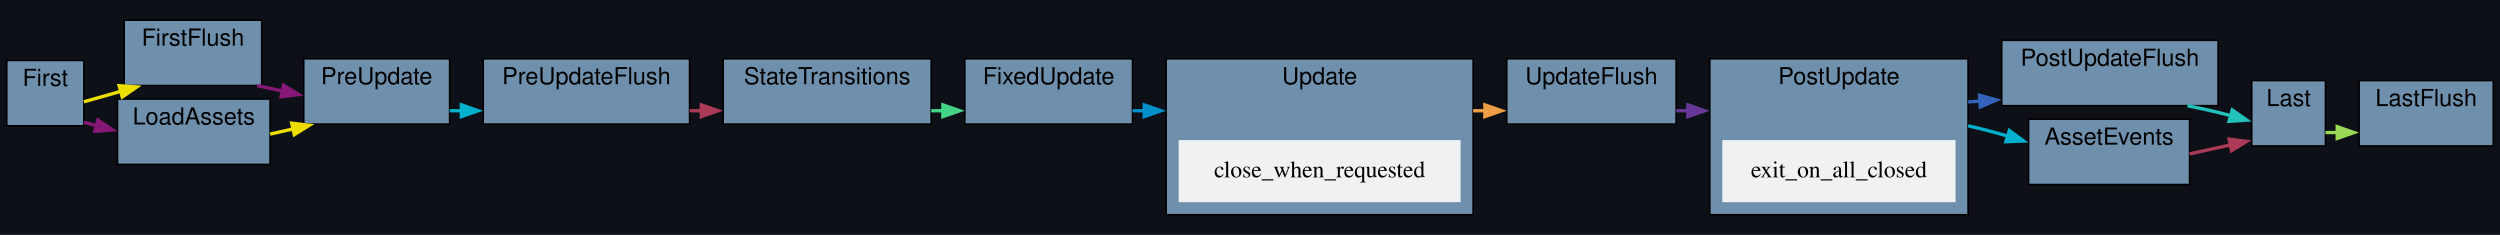
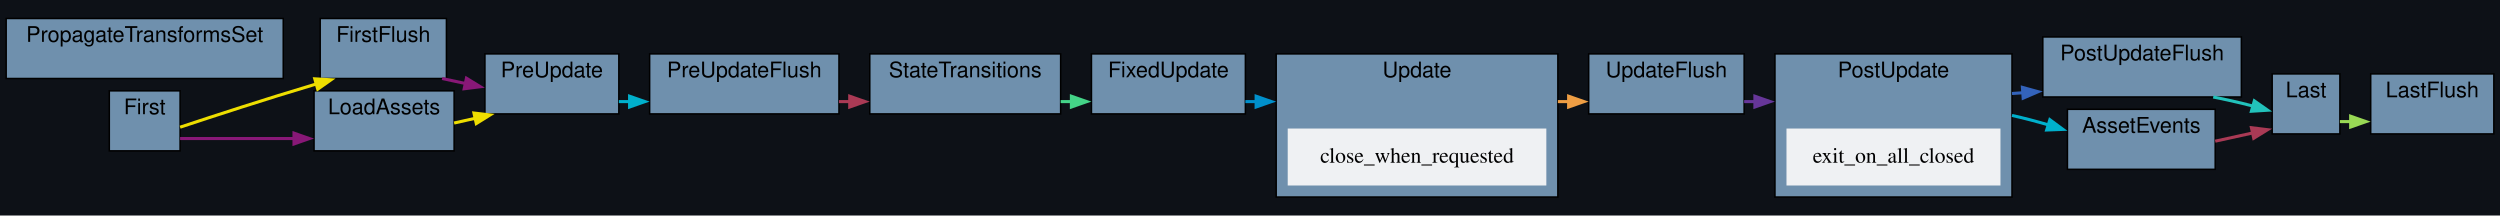
- <svg xmlns="http://www.w3.org/2000/svg" xmlns:xlink="http://www.w3.org/1999/xlink" width="1490pt" height="140pt" viewBox="0.00 0.00 1490.00 140.00">
+ <svg xmlns="http://www.w3.org/2000/svg" xmlns:xlink="http://www.w3.org/1999/xlink" width="1624pt" height="140pt" viewBox="0.00 0.00 1624.00 140.00">
  <g id="graph0" class="graph" transform="scale(1 1) rotate(0) translate(4 136)">
-     <polygon fill="#0d1117" stroke="none" points="-4,4 -4,-136 1486,-136 1486,4 -4,4" />
+     <polygon fill="#0d1117" stroke="none" points="-4,4 -4,-136 1620,-136 1620,4 -4,4" />
    <g id="clust1" class="cluster">
      <g id="a_clust1">
        <a xlink:title="Update">
-           <polygon fill="#6f90ad" stroke="black" points="691,-8 691,-101 874,-101 874,-8 691,-8" />
-           <text text-anchor="middle" x="782.5" y="-85.8" font-family="Helvetica,sans-Serif" font-size="14.00">Update</text>
+           <polygon fill="#6f90ad" stroke="black" points="825,-8 825,-101 1008,-101 1008,-8 825,-8" />
+           <text text-anchor="middle" x="916.5" y="-85.8" font-family="Helvetica,sans-Serif" font-size="14.00">Update</text>
        </a>
      </g>
    </g>
    <g id="clust2" class="cluster">
      <g id="a_clust2">
        <a xlink:title="FirstFlush">
-           <polygon fill="#6f90ad" stroke="black" points="70,-85 70,-124 152,-124 152,-85 70,-85" />
-           <text text-anchor="middle" x="111" y="-108.8" font-family="Helvetica,sans-Serif" font-size="14.00">FirstFlush</text>
+           <polygon fill="#6f90ad" stroke="black" points="204,-85 204,-124 286,-124 286,-85 204,-85" />
+           <text text-anchor="middle" x="245" y="-108.8" font-family="Helvetica,sans-Serif" font-size="14.00">FirstFlush</text>
        </a>
      </g>
    </g>
    <g id="clust3" class="cluster">
      <g id="a_clust3">
        <a xlink:title="PreUpdateFlush">
-           <polygon fill="#6f90ad" stroke="black" points="284,-62 284,-101 407,-101 407,-62 284,-62" />
-           <text text-anchor="middle" x="345.5" y="-85.8" font-family="Helvetica,sans-Serif" font-size="14.00">PreUpdateFlush</text>
+           <polygon fill="#6f90ad" stroke="black" points="418,-62 418,-101 541,-101 541,-62 418,-62" />
+           <text text-anchor="middle" x="479.5" y="-85.8" font-family="Helvetica,sans-Serif" font-size="14.00">PreUpdateFlush</text>
        </a>
      </g>
    </g>
    <g id="clust4" class="cluster">
      <g id="a_clust4">
        <a xlink:title="UpdateFlush">
-           <polygon fill="#6f90ad" stroke="black" points="894,-62 894,-101 995,-101 995,-62 894,-62" />
-           <text text-anchor="middle" x="944.5" y="-85.8" font-family="Helvetica,sans-Serif" font-size="14.00">UpdateFlush</text>
+           <polygon fill="#6f90ad" stroke="black" points="1028,-62 1028,-101 1129,-101 1129,-62 1028,-62" />
+           <text text-anchor="middle" x="1078.5" y="-85.8" font-family="Helvetica,sans-Serif" font-size="14.00">UpdateFlush</text>
        </a>
      </g>
    </g>
    <g id="clust5" class="cluster">
      <g id="a_clust5">
        <a xlink:title="PostUpdateFlush">
-           <polygon fill="#6f90ad" stroke="black" points="1189,-73 1189,-112 1318,-112 1318,-73 1189,-73" />
-           <text text-anchor="middle" x="1253.5" y="-96.8" font-family="Helvetica,sans-Serif" font-size="14.00">PostUpdateFlush</text>
+           <polygon fill="#6f90ad" stroke="black" points="1323,-73 1323,-112 1452,-112 1452,-73 1323,-73" />
+           <text text-anchor="middle" x="1387.5" y="-96.8" font-family="Helvetica,sans-Serif" font-size="14.00">PostUpdateFlush</text>
        </a>
      </g>
    </g>
    <g id="clust6" class="cluster">
      <g id="a_clust6">
        <a xlink:title="LastFlush">
-           <polygon fill="#6f90ad" stroke="black" points="1402,-49 1402,-88 1482,-88 1482,-49 1402,-49" />
-           <text text-anchor="middle" x="1442" y="-72.8" font-family="Helvetica,sans-Serif" font-size="14.00">LastFlush</text>
+           <polygon fill="#6f90ad" stroke="black" points="1536,-49 1536,-88 1616,-88 1616,-49 1536,-49" />
+           <text text-anchor="middle" x="1576" y="-72.8" font-family="Helvetica,sans-Serif" font-size="14.00">LastFlush</text>
        </a>
      </g>
    </g>
    <g id="clust7" class="cluster">
      <g id="a_clust7">
        <a xlink:title="First">
-           <polygon fill="#6f90ad" stroke="black" points="0,-61 0,-100 46,-100 46,-61 0,-61" />
-           <text text-anchor="middle" x="23" y="-84.8" font-family="Helvetica,sans-Serif" font-size="14.00">First</text>
+           <polygon fill="#6f90ad" stroke="black" points="67,-38 67,-77 113,-77 113,-38 67,-38" />
+           <text text-anchor="middle" x="90" y="-61.8" font-family="Helvetica,sans-Serif" font-size="14.00">First</text>
        </a>
      </g>
    </g>
    <g id="clust8" class="cluster">
      <g id="a_clust8">
        <a xlink:title="PreUpdate">
-           <polygon fill="#6f90ad" stroke="black" points="177,-62 177,-101 264,-101 264,-62 177,-62" />
-           <text text-anchor="middle" x="220.5" y="-85.8" font-family="Helvetica,sans-Serif" font-size="14.00">PreUpdate</text>
+           <polygon fill="#6f90ad" stroke="black" points="311,-62 311,-101 398,-101 398,-62 311,-62" />
+           <text text-anchor="middle" x="354.5" y="-85.8" font-family="Helvetica,sans-Serif" font-size="14.00">PreUpdate</text>
        </a>
      </g>
    </g>
    <g id="clust9" class="cluster">
      <g id="a_clust9">
        <a xlink:title="StateTransitions">
-           <polygon fill="#6f90ad" stroke="black" points="427,-62 427,-101 551,-101 551,-62 427,-62" />
-           <text text-anchor="middle" x="489" y="-85.8" font-family="Helvetica,sans-Serif" font-size="14.00">StateTransitions</text>
+           <polygon fill="#6f90ad" stroke="black" points="561,-62 561,-101 685,-101 685,-62 561,-62" />
+           <text text-anchor="middle" x="623" y="-85.8" font-family="Helvetica,sans-Serif" font-size="14.00">StateTransitions</text>
        </a>
      </g>
    </g>
    <g id="clust10" class="cluster">
      <g id="a_clust10">
        <a xlink:title="FixedUpdate">
-           <polygon fill="#6f90ad" stroke="black" points="571,-62 571,-101 671,-101 671,-62 571,-62" />
-           <text text-anchor="middle" x="621" y="-85.8" font-family="Helvetica,sans-Serif" font-size="14.00">FixedUpdate</text>
+           <polygon fill="#6f90ad" stroke="black" points="705,-62 705,-101 805,-101 805,-62 705,-62" />
+           <text text-anchor="middle" x="755" y="-85.8" font-family="Helvetica,sans-Serif" font-size="14.00">FixedUpdate</text>
        </a>
      </g>
    </g>
    <g id="clust11" class="cluster">
      <g id="a_clust11">
        <a xlink:title="PostUpdate">
-           <polygon fill="#6f90ad" stroke="black" points="1015,-8 1015,-101 1169,-101 1169,-8 1015,-8" />
-           <text text-anchor="middle" x="1092" y="-85.8" font-family="Helvetica,sans-Serif" font-size="14.00">PostUpdate</text>
+           <polygon fill="#6f90ad" stroke="black" points="1149,-8 1149,-101 1303,-101 1303,-8 1149,-8" />
+           <text text-anchor="middle" x="1226" y="-85.8" font-family="Helvetica,sans-Serif" font-size="14.00">PostUpdate</text>
        </a>
      </g>
    </g>
    <g id="clust12" class="cluster">
      <g id="a_clust12">
        <a xlink:title="Last">
-           <polygon fill="#6f90ad" stroke="black" points="1338,-49 1338,-88 1382,-88 1382,-49 1338,-49" />
-           <text text-anchor="middle" x="1360" y="-72.8" font-family="Helvetica,sans-Serif" font-size="14.00">Last</text>
+           <polygon fill="#6f90ad" stroke="black" points="1472,-49 1472,-88 1516,-88 1516,-49 1472,-49" />
+           <text text-anchor="middle" x="1494" y="-72.8" font-family="Helvetica,sans-Serif" font-size="14.00">Last</text>
        </a>
      </g>
    </g>
    <g id="clust13" class="cluster">
      <g id="a_clust13">
-         <a xlink:title="LoadAssets">
-           <polygon fill="#6f90ad" stroke="black" points="66,-38 66,-77 157,-77 157,-38 66,-38" />
-           <text text-anchor="middle" x="111.5" y="-61.8" font-family="Helvetica,sans-Serif" font-size="14.00">LoadAssets</text>
+         <a xlink:title="PropagateTransformsSet">
+           <polygon fill="#6f90ad" stroke="black" points="0,-85 0,-124 180,-124 180,-85 0,-85" />
+           <text text-anchor="middle" x="90" y="-108.8" font-family="Helvetica,sans-Serif" font-size="14.00">PropagateTransformsSet</text>
        </a>
      </g>
    </g>
    <g id="clust14" class="cluster">
      <g id="a_clust14">
+         <a xlink:title="LoadAssets">
+           <polygon fill="#6f90ad" stroke="black" points="200,-38 200,-77 291,-77 291,-38 200,-38" />
+           <text text-anchor="middle" x="245.5" y="-61.8" font-family="Helvetica,sans-Serif" font-size="14.00">LoadAssets</text>
+         </a>
+       </g>
+     </g>
+     <g id="clust15" class="cluster">
+       <g id="a_clust15">
        <a xlink:title="AssetEvents">
-           <polygon fill="#6f90ad" stroke="black" points="1205,-26 1205,-65 1301,-65 1301,-26 1205,-26" />
-           <text text-anchor="middle" x="1253" y="-49.8" font-family="Helvetica,sans-Serif" font-size="14.00">AssetEvents</text>
+           <polygon fill="#6f90ad" stroke="black" points="1339,-26 1339,-65 1435,-65 1435,-26 1339,-26" />
+           <text text-anchor="middle" x="1387" y="-49.8" font-family="Helvetica,sans-Serif" font-size="14.00">AssetEvents</text>
        </a>
      </g>
    </g>
    <g id="edge7" class="edge">
      <g id="a_edge7">
        <a xlink:title="Update → UpdateFlush">
-           <path fill="none" stroke="#ee9e44" stroke-width="2" d="M874,-70C876.37,-70 878.73,-70 881.07,-70" />
-           <polygon fill="#ee9e44" stroke="#ee9e44" stroke-width="2" points="880.98,-73.5 890.98,-70 880.98,-66.5 880.98,-73.5" />
+           <path fill="none" stroke="#ee9e44" stroke-width="2" d="M1008,-70C1010.37,-70 1012.73,-70 1015.07,-70" />
+           <polygon fill="#ee9e44" stroke="#ee9e44" stroke-width="2" points="1014.98,-73.5 1024.98,-70 1014.98,-66.5 1014.98,-73.5" />
        </a>
      </g>
    </g>
    <g id="node2" class="node">
      <g id="a_node2">
        <a xlink:title="bevy_window::system::close_when_requested">
-           <polygon fill="#eff1f3" stroke="#eff1f3" points="866,-52 699,-52 699,-16 866,-16 866,-52" />
-           <text text-anchor="middle" x="782.5" y="-30.3" font-family="Times,serif" font-size="14.00">close_when_requested</text>
+           <polygon fill="#eff1f3" stroke="#eff1f3" points="1000,-52 833,-52 833,-16 1000,-16 1000,-52" />
+           <text text-anchor="middle" x="916.5" y="-30.3" font-family="Times,serif" font-size="14.00">close_when_requested</text>
        </a>
      </g>
    </g>
    <g id="edge2" class="edge">
      <g id="a_edge2">
        <a xlink:title="FirstFlush → PreUpdate">
-           <path fill="none" stroke="#881877" stroke-width="2" d="M149.2,-85C154.17,-83.94 159.34,-82.82 164.52,-81.71" />
-           <polygon fill="#881877" stroke="#881877" stroke-width="2" points="165,-85.19 174.04,-79.66 163.53,-78.34 165,-85.19" />
+           <path fill="none" stroke="#881877" stroke-width="2" d="M283.2,-85C288.17,-83.94 293.34,-82.82 298.52,-81.71" />
+           <polygon fill="#881877" stroke="#881877" stroke-width="2" points="299,-85.19 308.04,-79.66 297.53,-78.34 299,-85.19" />
        </a>
      </g>
    </g>
    <g id="edge4" class="edge">
      <g id="a_edge4">
        <a xlink:title="PreUpdateFlush → StateTransitions">
-           <path fill="none" stroke="#aa3a55" stroke-width="2" d="M407,-70C409.39,-70 411.8,-70 414.21,-70" />
-           <polygon fill="#aa3a55" stroke="#aa3a55" stroke-width="2" points="413.98,-73.5 423.98,-70 413.98,-66.5 413.98,-73.5" />
+           <path fill="none" stroke="#aa3a55" stroke-width="2" d="M541,-70C543.39,-70 545.8,-70 548.21,-70" />
+           <polygon fill="#aa3a55" stroke="#aa3a55" stroke-width="2" points="547.98,-73.5 557.98,-70 547.98,-66.5 547.98,-73.5" />
        </a>
      </g>
    </g>
    <g id="edge8" class="edge">
      <g id="a_edge8">
        <a xlink:title="UpdateFlush → PostUpdate">
-           <path fill="none" stroke="#663699" stroke-width="2" d="M995,-70C997.37,-70 999.79,-70 1002.23,-70" />
-           <polygon fill="#663699" stroke="#663699" stroke-width="2" points="1001.98,-73.5 1011.98,-70 1001.98,-66.5 1001.98,-73.5" />
+           <path fill="none" stroke="#663699" stroke-width="2" d="M1129,-70C1131.37,-70 1133.79,-70 1136.23,-70" />
+           <polygon fill="#663699" stroke="#663699" stroke-width="2" points="1135.98,-73.5 1145.98,-70 1135.98,-66.5 1135.98,-73.5" />
        </a>
      </g>
    </g>
    <g id="edge10" class="edge">
      <g id="a_edge10">
        <a xlink:title="PostUpdateFlush → Last">
-           <path fill="none" stroke="#22c2bb" stroke-width="2" d="M1299.71,-73C1305.88,-71.76 1312.11,-70.41 1318,-69 1320.46,-68.41 1322.99,-67.77 1325.52,-67.09" />
-           <polygon fill="#22c2bb" stroke="#22c2bb" stroke-width="2" points="1326.41,-70.48 1335.09,-64.4 1324.51,-63.74 1326.41,-70.48" />
+           <path fill="none" stroke="#22c2bb" stroke-width="2" d="M1433.71,-73C1439.88,-71.76 1446.11,-70.41 1452,-69 1454.46,-68.41 1456.99,-67.77 1459.52,-67.09" />
+           <polygon fill="#22c2bb" stroke="#22c2bb" stroke-width="2" points="1460.41,-70.48 1469.09,-64.4 1458.51,-63.74 1460.41,-70.48" />
        </a>
      </g>
    </g>
    <g id="edge1" class="edge">
      <g id="a_edge1">
        <a xlink:title="First → FirstFlush">
-           <path fill="none" stroke="#eede00" stroke-width="2" d="M46,-75.34C52.44,-77.18 59.5,-79.18 66,-81 66.73,-81.2 67.47,-81.41 68.21,-81.62" />
-           <polygon fill="#eede00" stroke="#eede00" stroke-width="2" points="67,-84.91 77.57,-84.2 68.86,-78.17 67,-84.91" />
+           <path fill="none" stroke="#eede00" stroke-width="2" d="M113,-53.38C134.95,-60.67 169.69,-72 200,-81 200.56,-81.17 201.13,-81.33 201.7,-81.5" />
+           <polygon fill="#eede00" stroke="#eede00" stroke-width="2" points="200.48,-84.79 211.06,-84.17 202.4,-78.06 200.48,-84.79" />
        </a>
      </g>
    </g>
    <g id="edge13" class="edge">
      <g id="a_edge13">
        <a xlink:title="First → LoadAssets">
-           <path fill="none" stroke="#881877" stroke-width="2" d="M46,-63.12C48.46,-62.46 51.05,-61.77 53.71,-61.05" />
-           <polygon fill="#881877" stroke="#881877" stroke-width="2" points="54.32,-64.51 63.08,-58.55 52.51,-57.75 54.32,-64.51" />
+           <path fill="none" stroke="#881877" stroke-width="2" d="M113,-46C132.35,-46 161.38,-46 187.19,-46" />
+           <polygon fill="#881877" stroke="#881877" stroke-width="2" points="186.98,-49.5 196.98,-46 186.98,-42.5 186.98,-49.5" />
        </a>
      </g>
    </g>
    <g id="edge3" class="edge">
      <g id="a_edge3">
        <a xlink:title="PreUpdate → PreUpdateFlush">
-           <path fill="none" stroke="#00b0cc" stroke-width="2" d="M264,-70C266.39,-70 268.82,-70 271.28,-70" />
-           <polygon fill="#00b0cc" stroke="#00b0cc" stroke-width="2" points="270.98,-73.5 280.98,-70 270.98,-66.5 270.98,-73.5" />
+           <path fill="none" stroke="#00b0cc" stroke-width="2" d="M398,-70C400.39,-70 402.82,-70 405.28,-70" />
+           <polygon fill="#00b0cc" stroke="#00b0cc" stroke-width="2" points="404.98,-73.5 414.98,-70 404.98,-66.5 404.98,-73.5" />
        </a>
      </g>
    </g>
    <g id="edge5" class="edge">
      <g id="a_edge5">
        <a xlink:title="StateTransitions → FixedUpdate">
-           <path fill="none" stroke="#44d488" stroke-width="2" d="M551,-70C553.39,-70 555.79,-70 558.19,-70" />
-           <polygon fill="#44d488" stroke="#44d488" stroke-width="2" points="557.98,-73.5 567.98,-70 557.98,-66.5 557.98,-73.5" />
+           <path fill="none" stroke="#44d488" stroke-width="2" d="M685,-70C687.39,-70 689.79,-70 692.19,-70" />
+           <polygon fill="#44d488" stroke="#44d488" stroke-width="2" points="691.98,-73.5 701.98,-70 691.98,-66.5 691.98,-73.5" />
        </a>
      </g>
    </g>
    <g id="edge6" class="edge">
      <g id="a_edge6">
        <a xlink:title="FixedUpdate → Update">
-           <path fill="none" stroke="#0090cc" stroke-width="2" d="M671,-70C673.35,-70 675.73,-70 678.15,-70" />
-           <polygon fill="#0090cc" stroke="#0090cc" stroke-width="2" points="677.98,-73.5 687.97,-70 677.97,-66.5 677.98,-73.5" />
+           <path fill="none" stroke="#0090cc" stroke-width="2" d="M805,-70C807.35,-70 809.73,-70 812.15,-70" />
+           <polygon fill="#0090cc" stroke="#0090cc" stroke-width="2" points="811.98,-73.5 821.97,-70 811.97,-66.5 811.98,-73.5" />
        </a>
      </g>
    </g>
    <g id="edge9" class="edge">
      <g id="a_edge9">
        <a xlink:title="PostUpdate → PostUpdateFlush">
-           <path fill="none" stroke="#3363bb" stroke-width="2" d="M1169,-75.26C1171.4,-75.42 1173.8,-75.59 1176.2,-75.76" />
-           <polygon fill="#3363bb" stroke="#3363bb" stroke-width="2" points="1175.76,-79.23 1185.98,-76.43 1176.25,-72.25 1175.76,-79.23" />
+           <path fill="none" stroke="#3363bb" stroke-width="2" d="M1303,-75.26C1305.4,-75.42 1307.8,-75.59 1310.2,-75.76" />
+           <polygon fill="#3363bb" stroke="#3363bb" stroke-width="2" points="1309.76,-79.23 1319.98,-76.43 1310.25,-72.25 1309.76,-79.23" />
        </a>
      </g>
    </g>
    <g id="edge14" class="edge">
      <g id="a_edge14">
        <a xlink:title="PostUpdate → AssetEvents">
-           <path fill="none" stroke="#00b0cc" stroke-width="2" d="M1169,-61C1176.76,-59.3 1184.83,-57.16 1192.75,-54.83" />
-           <polygon fill="#00b0cc" stroke="#00b0cc" stroke-width="2" points="1193.58,-58.24 1202.11,-51.95 1191.52,-51.55 1193.58,-58.24" />
+           <path fill="none" stroke="#00b0cc" stroke-width="2" d="M1303,-61C1310.76,-59.3 1318.83,-57.16 1326.75,-54.83" />
+           <polygon fill="#00b0cc" stroke="#00b0cc" stroke-width="2" points="1327.58,-58.24 1336.11,-51.95 1325.52,-51.55 1327.58,-58.24" />
        </a>
      </g>
    </g>
    <g id="node13" class="node">
      <g id="a_node13">
        <a xlink:title="bevy_window::system::exit_on_all_closed">
-           <polygon fill="#eff1f3" stroke="#eff1f3" points="1161,-52 1023,-52 1023,-16 1161,-16 1161,-52" />
-           <text text-anchor="middle" x="1092" y="-30.3" font-family="Times,serif" font-size="14.00">exit_on_all_closed</text>
+           <polygon fill="#eff1f3" stroke="#eff1f3" points="1295,-52 1157,-52 1157,-16 1295,-16 1295,-52" />
+           <text text-anchor="middle" x="1226" y="-30.3" font-family="Times,serif" font-size="14.00">exit_on_all_closed</text>
        </a>
      </g>
    </g>
    <g id="edge11" class="edge">
      <g id="a_edge11">
        <a xlink:title="Last → LastFlush">
-           <path fill="none" stroke="#99d955" stroke-width="2" d="M1382,-57C1384.31,-57 1386.74,-57 1389.23,-57" />
-           <polygon fill="#99d955" stroke="#99d955" stroke-width="2" points="1388.98,-60.5 1398.98,-57 1388.98,-53.5 1388.98,-60.5" />
+           <path fill="none" stroke="#99d955" stroke-width="2" d="M1516,-57C1518.31,-57 1520.74,-57 1523.23,-57" />
+           <polygon fill="#99d955" stroke="#99d955" stroke-width="2" points="1522.98,-60.5 1532.98,-57 1522.98,-53.5 1522.98,-60.5" />
        </a>
      </g>
    </g>
    <g id="edge12" class="edge">
      <g id="a_edge12">
        <a xlink:title="LoadAssets → PreUpdate">
-           <path fill="none" stroke="#eede00" stroke-width="2" d="M157,-56.09C161.6,-57.12 166.28,-58.18 170.91,-59.21" />
-           <polygon fill="#eede00" stroke="#eede00" stroke-width="2" points="169.87,-62.57 180.39,-61.34 171.4,-55.74 169.87,-62.57" />
+           <path fill="none" stroke="#eede00" stroke-width="2" d="M291,-56.09C295.6,-57.12 300.28,-58.18 304.91,-59.21" />
+           <polygon fill="#eede00" stroke="#eede00" stroke-width="2" points="303.87,-62.57 314.39,-61.34 305.4,-55.74 303.87,-62.57" />
        </a>
      </g>
    </g>
    <g id="edge15" class="edge">
      <g id="a_edge15">
        <a xlink:title="AssetEvents → Last">
-           <path fill="none" stroke="#aa3a55" stroke-width="2" d="M1301,-44.29C1309.25,-46.1 1317.69,-47.95 1325.48,-49.66" />
-           <polygon fill="#aa3a55" stroke="#aa3a55" stroke-width="2" points="1324.53,-53.03 1335.04,-51.75 1326.02,-46.19 1324.53,-53.03" />
+           <path fill="none" stroke="#aa3a55" stroke-width="2" d="M1435,-44.29C1443.25,-46.1 1451.69,-47.95 1459.48,-49.66" />
+           <polygon fill="#aa3a55" stroke="#aa3a55" stroke-width="2" points="1458.53,-53.03 1469.04,-51.75 1460.02,-46.19 1458.53,-53.03" />
        </a>
      </g>
    </g>
  </g>
</svg>
